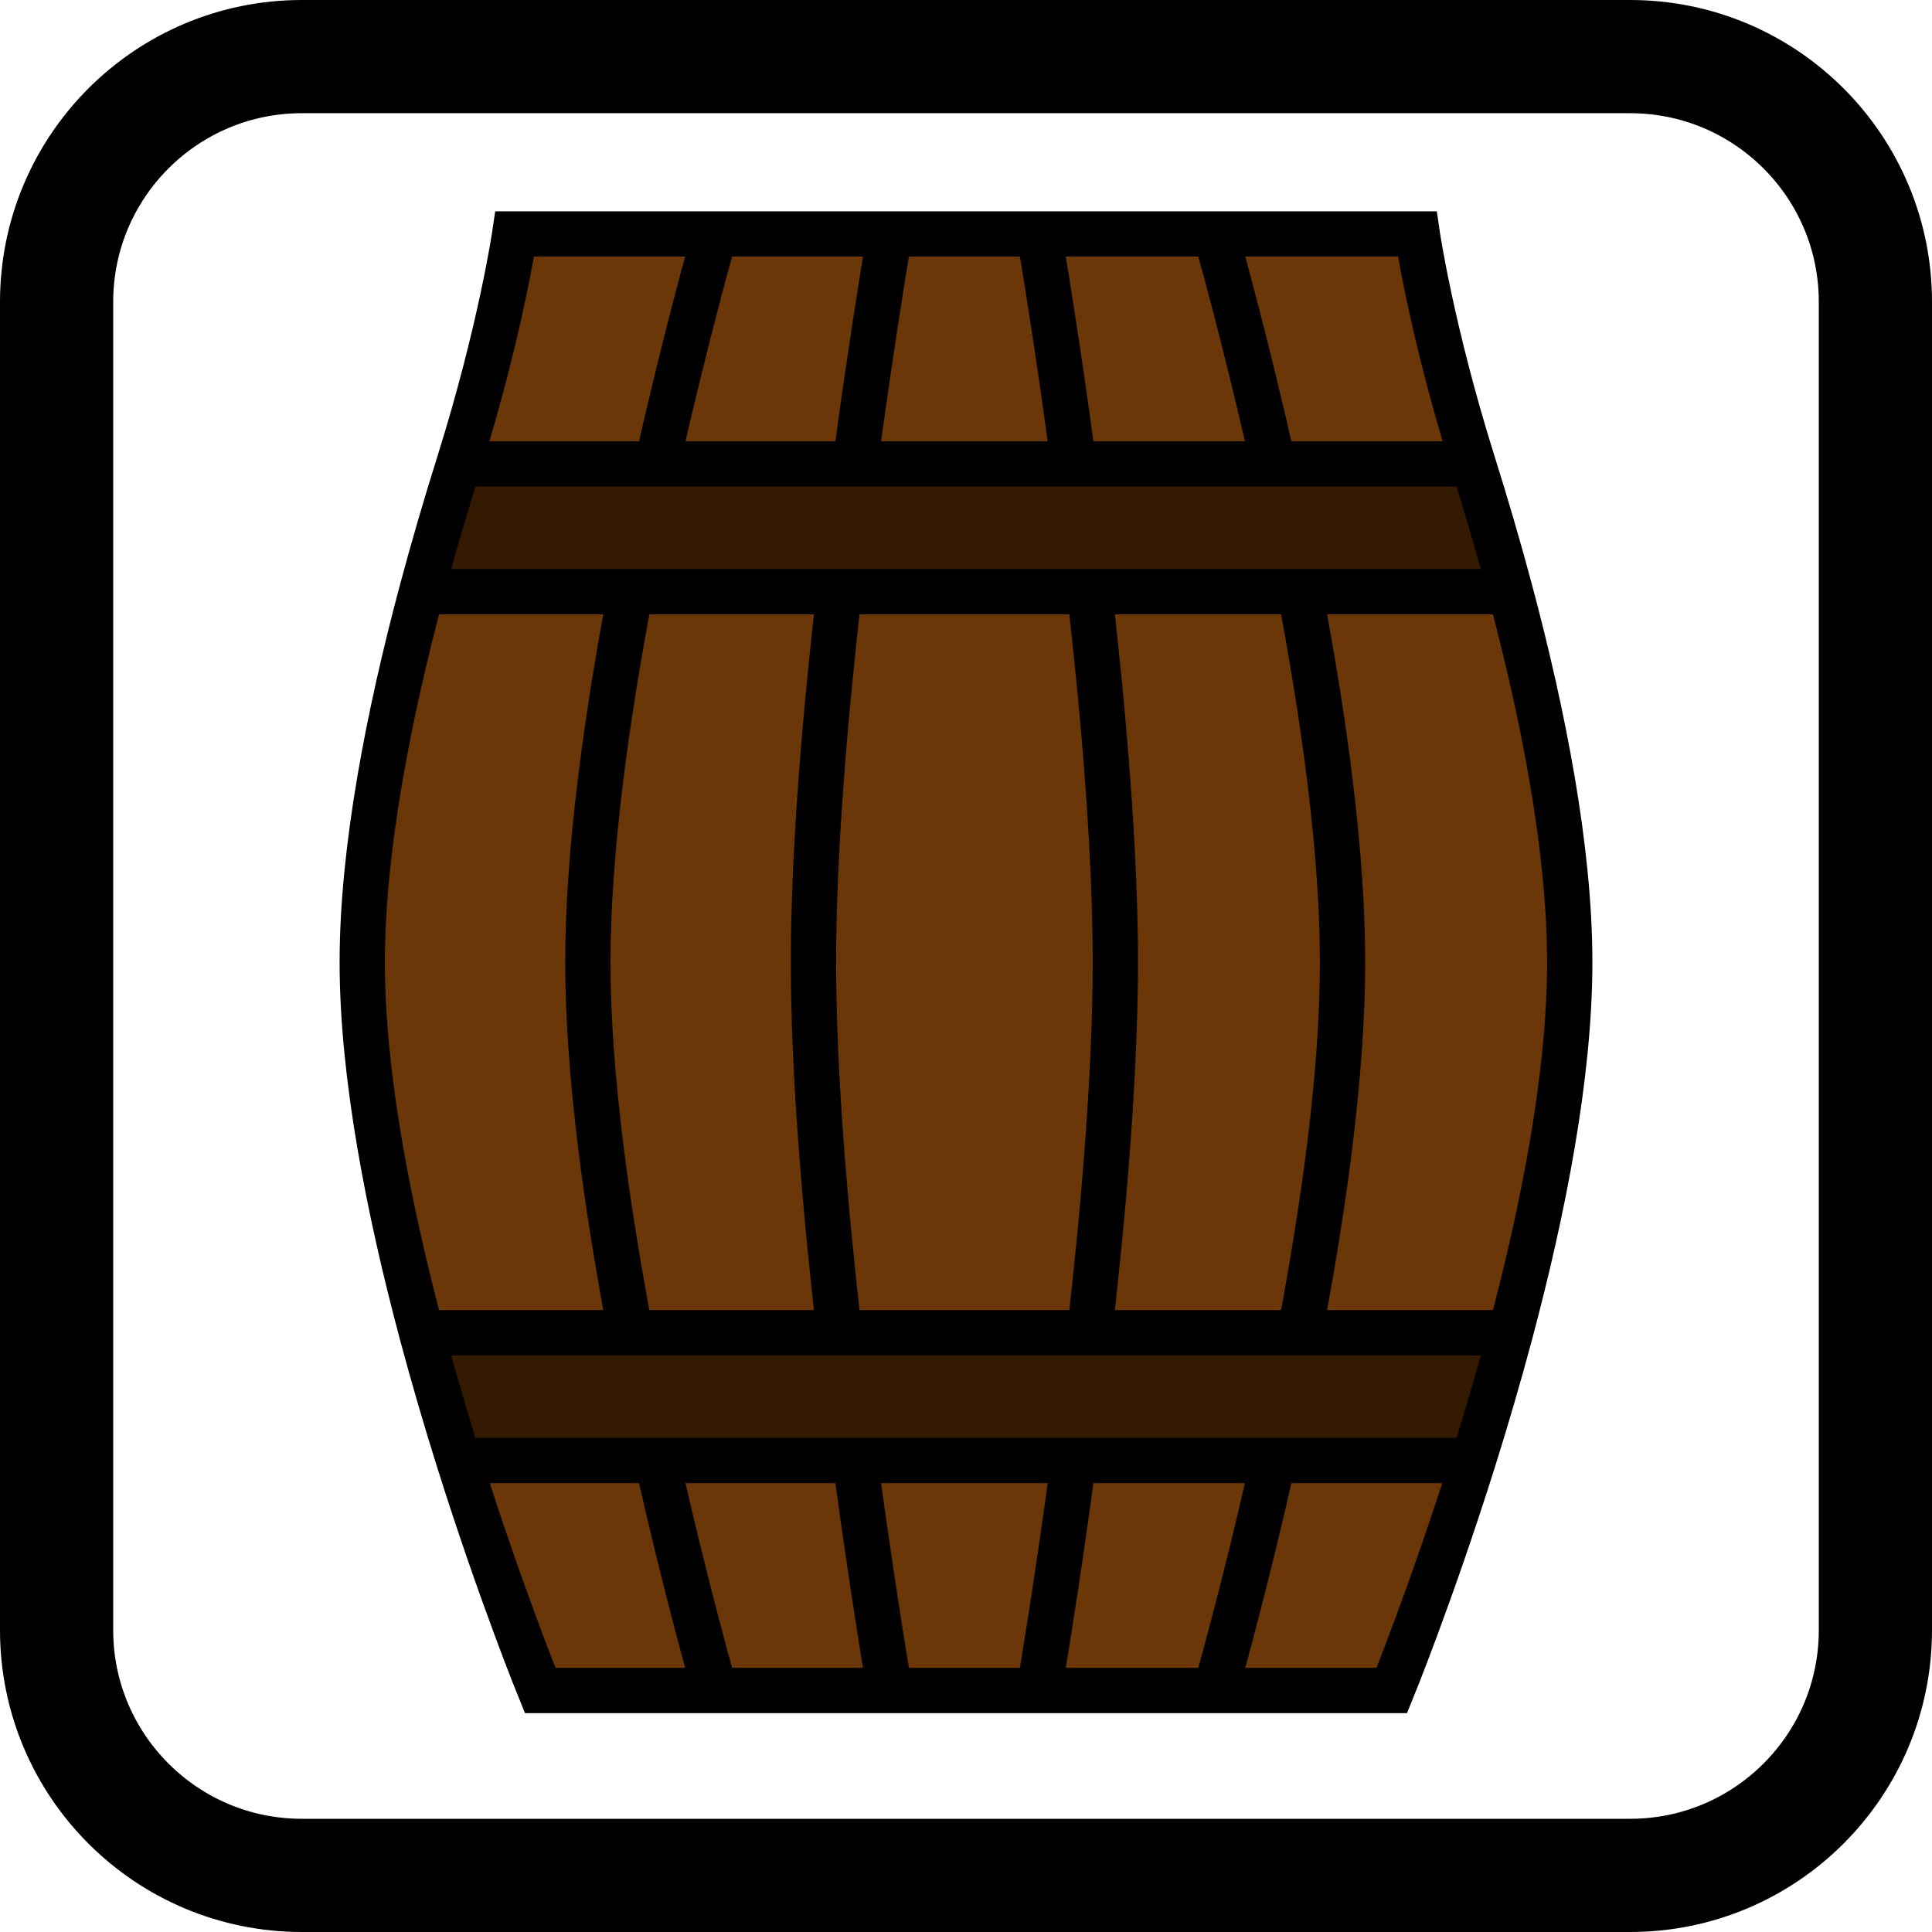
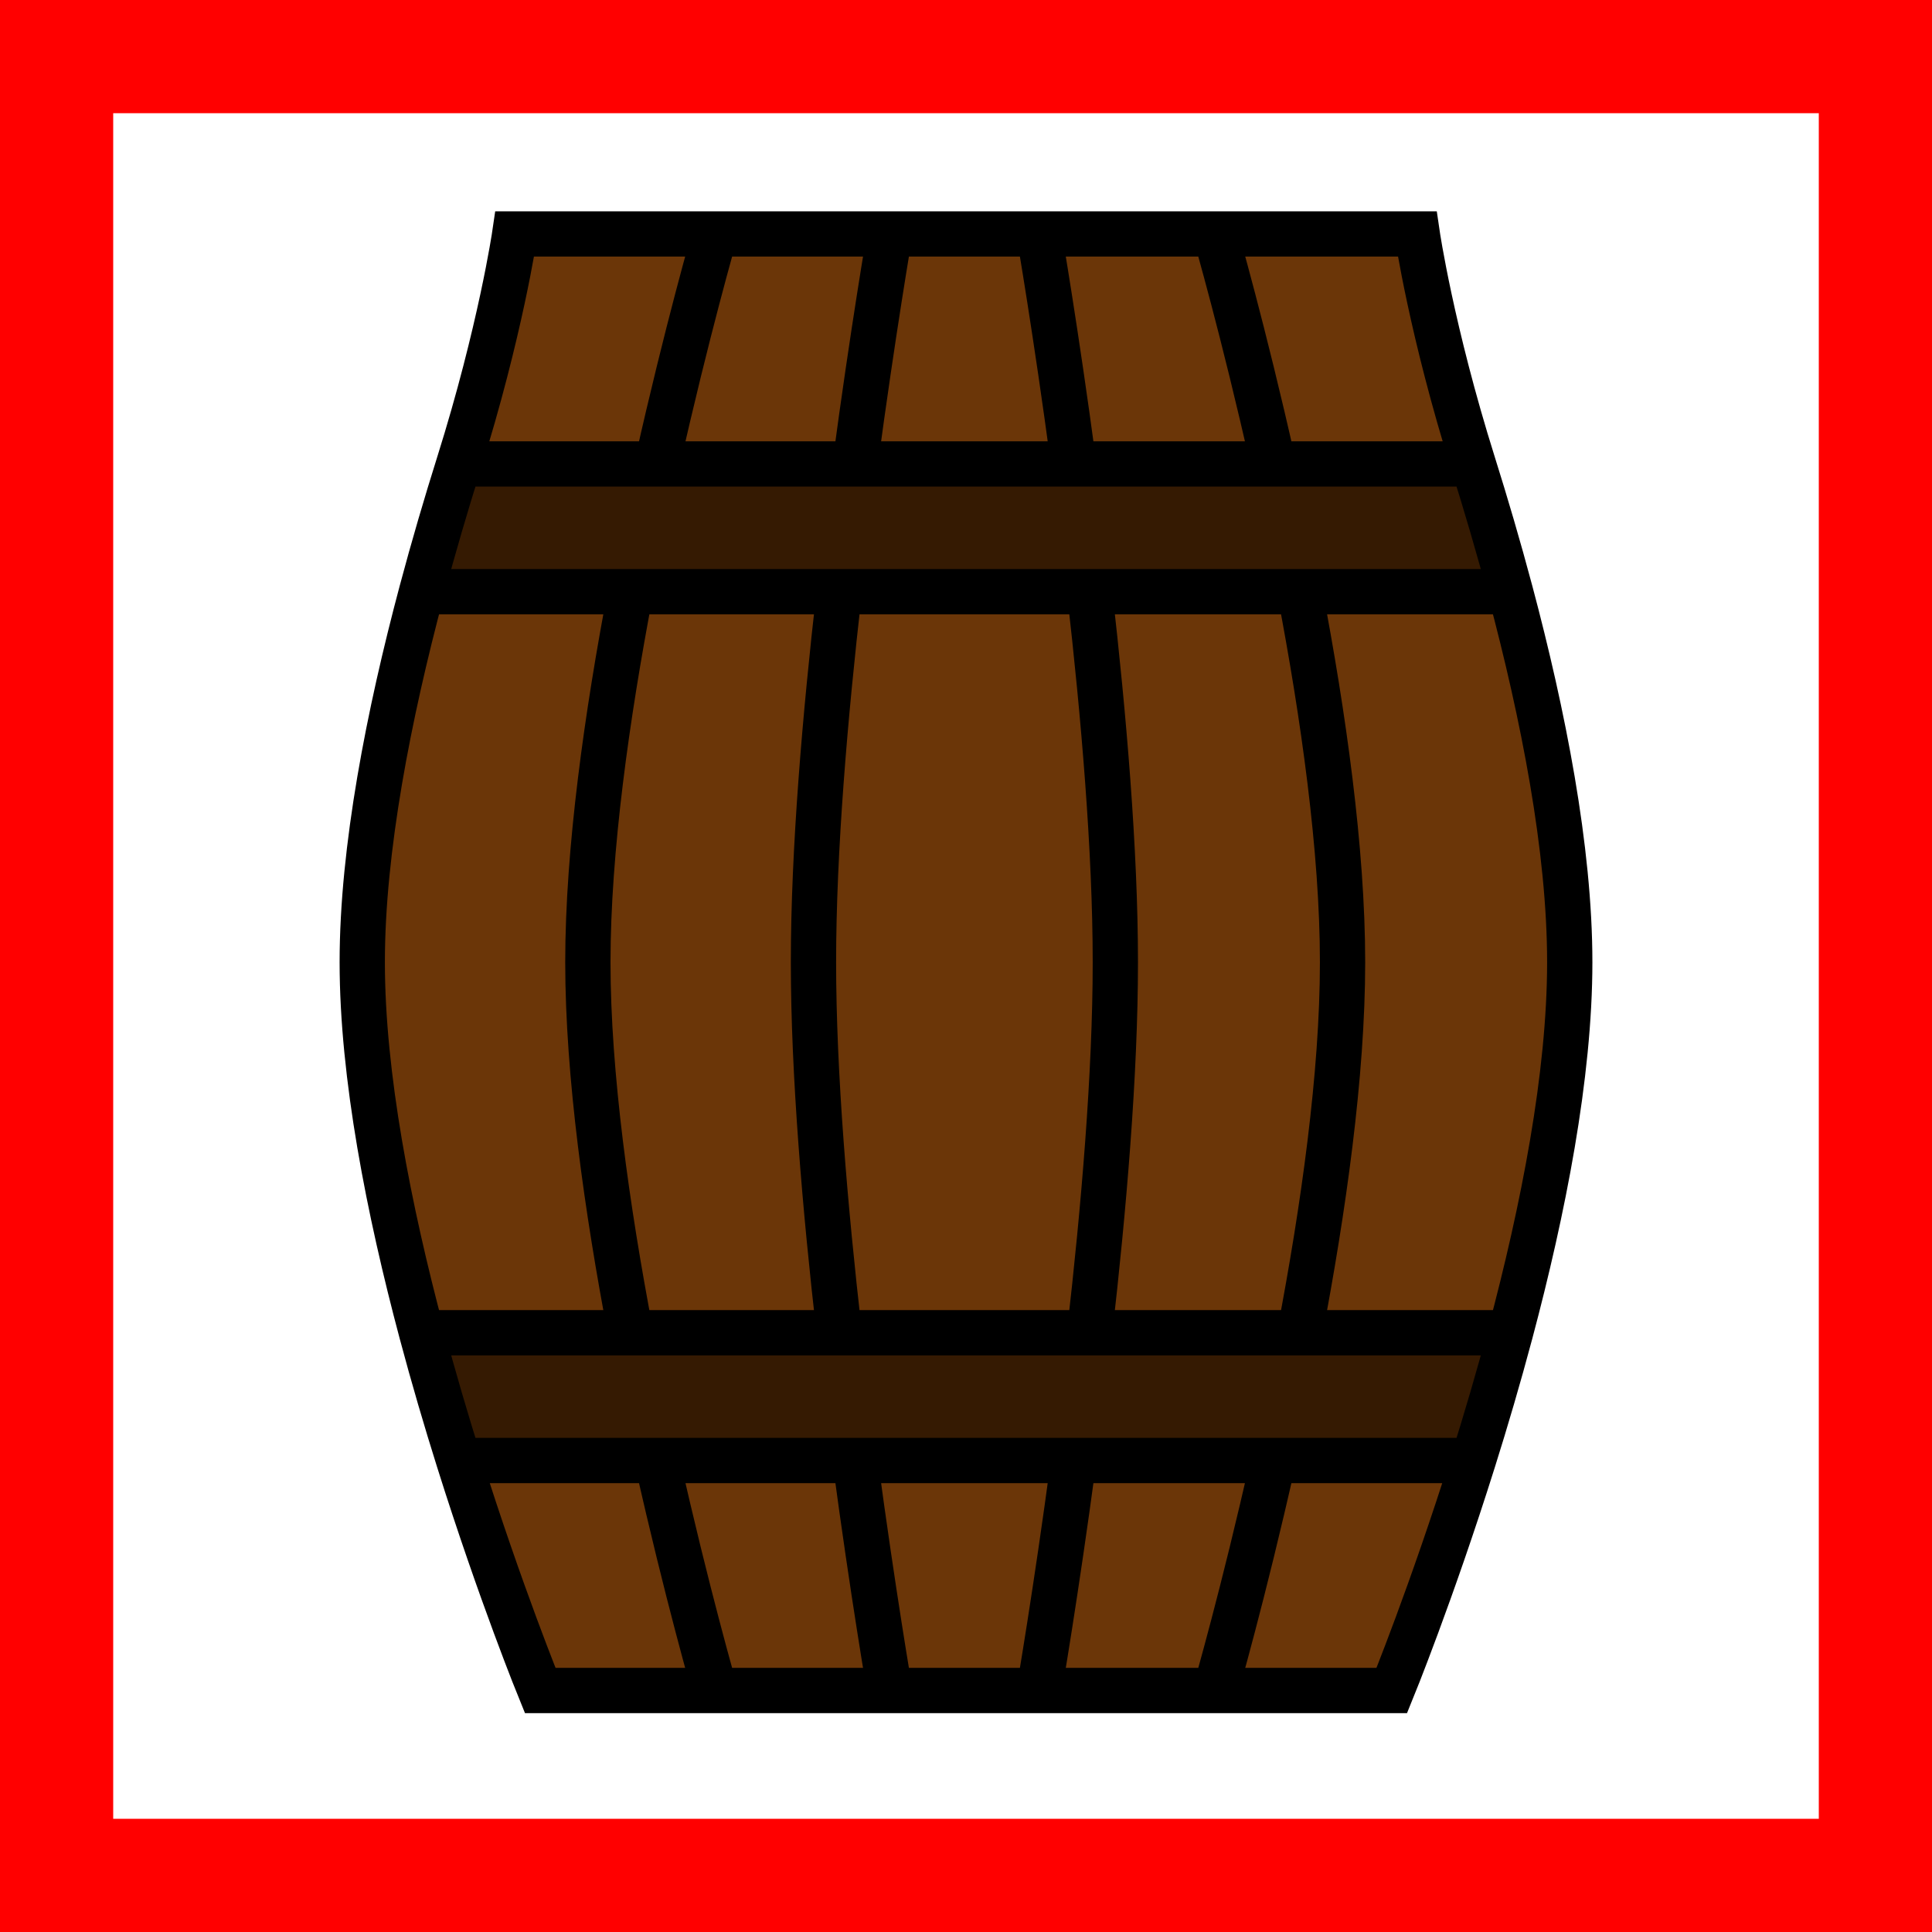
<svg xmlns="http://www.w3.org/2000/svg" width="256" height="256" viewBox="0 0 256 256" fill="none">
-   <rect x="7.5" y="7.5" width="241" height="241" rx="32.5" stroke="black" stroke-width="15" />
-   <path d="M55.86 176.596C57.441 182.526 59.128 188.242 60.789 193.526H87.073H113.314H142.265H168.717H195.211C196.872 188.242 198.559 182.526 200.14 176.596H172.236H144.376H111.203H83.554H55.86Z" fill="#351A02" />
+   <path d="M7.5 7.5H248.5V248.5H7.5V7.5Z" stroke-width="15" stroke="#FF0000" />
+   <path d="M55.86 176.596C57.441 182.527 59.128 188.242 60.789 193.526H87.073H113.314H142.265H168.717H195.211C196.872 188.242 198.559 182.527 200.14 176.596H172.236H144.376H111.203H83.554H55.86Z" fill="#351A02" />
  <path d="M60.789 61.474C59.128 66.758 57.441 72.474 55.86 78.403H83.554H111.203H144.376H172.236L200.14 78.403C198.559 72.474 196.872 66.758 195.211 61.474L168.717 61.474H142.265L113.314 61.474L87.073 61.474L60.789 61.474Z" fill="#351A02" />
  <path d="M94.737 31H68.21C68.21 31 66.333 43.837 60.789 61.474L87.073 61.474C91.016 43.865 94.737 31 94.737 31Z" fill="#6B3608" />
  <path d="M117.895 31H94.737C94.737 31 91.016 43.865 87.073 61.474L113.314 61.474C115.673 43.883 117.895 31 117.895 31Z" fill="#6B3608" />
  <path d="M137.684 31H117.895C117.895 31 115.673 43.883 113.314 61.474L142.265 61.474C139.906 43.883 137.684 31 137.684 31Z" fill="#6B3608" />
  <path d="M161.053 31H137.684C137.684 31 139.906 43.883 142.265 61.474H168.717C164.773 43.865 161.053 31 161.053 31Z" fill="#6B3608" />
  <path d="M187.789 31H161.053C161.053 31 164.773 43.865 168.717 61.474L195.211 61.474C189.667 43.837 187.789 31 187.789 31Z" fill="#6B3608" />
  <path d="M48 127.5C48 142.516 51.531 160.361 55.86 176.596H83.554C80.441 160.276 77.895 142.378 77.895 127.5C77.895 112.622 80.441 94.724 83.554 78.403H55.86C51.531 94.639 48 112.484 48 127.5Z" fill="#6B3608" />
  <path d="M77.895 127.5C77.895 142.378 80.441 160.276 83.554 176.596H111.203C109.327 160.218 107.789 142.283 107.789 127.5C107.789 112.717 109.327 94.782 111.203 78.403H83.554C80.441 94.724 77.895 112.622 77.895 127.5Z" fill="#6B3608" />
  <path d="M107.789 127.5C107.789 142.283 109.327 160.218 111.203 176.596H144.376C146.252 160.218 147.789 142.283 147.789 127.5C147.789 112.717 146.252 94.782 144.376 78.403H111.203C109.327 94.782 107.789 112.717 107.789 127.5Z" fill="#6B3608" />
  <path d="M147.789 127.5C147.789 142.283 146.252 160.218 144.376 176.596H172.236C175.348 160.276 177.895 142.378 177.895 127.5C177.895 112.622 175.348 94.724 172.236 78.403H144.376C146.252 94.782 147.789 112.717 147.789 127.5Z" fill="#6B3608" />
  <path d="M200.14 176.596C204.469 160.361 208 142.516 208 127.5C208 112.484 204.469 94.639 200.14 78.403L172.236 78.403C175.348 94.724 177.895 112.622 177.895 127.5C177.895 142.378 175.348 160.276 172.236 176.596H200.14Z" fill="#6B3608" />
  <path d="M71.579 224H94.737C94.737 224 91.016 211.135 87.073 193.526H60.789C66.333 211.163 71.579 224 71.579 224Z" fill="#6B3608" />
  <path d="M94.737 224H117.895C117.895 224 115.673 211.117 113.314 193.526H87.073C91.016 211.135 94.737 224 94.737 224Z" fill="#6B3608" />
  <path d="M117.895 224H137.684C137.684 224 139.906 211.117 142.265 193.526H113.314C115.673 211.117 117.895 224 117.895 224Z" fill="#6B3608" />
  <path d="M137.684 224H161.053C161.053 224 164.773 211.135 168.717 193.526H142.265C139.906 211.117 137.684 224 137.684 224Z" fill="#6B3608" />
  <path d="M161.053 224H184.421C184.421 224 189.667 211.163 195.211 193.526H168.717C164.773 211.135 161.053 224 161.053 224Z" fill="#6B3608" />
-   <path d="M117.895 31H137.684M117.895 31H94.737M117.895 31C117.895 31 115.673 43.883 113.314 61.474M137.684 31H161.053M137.684 31C137.684 31 139.906 43.883 142.265 61.474M117.895 224H137.684M117.895 224H94.737M117.895 224C117.895 224 115.673 211.117 113.314 193.526M137.684 224H161.053M137.684 224C137.684 224 139.906 211.117 142.265 193.526M200.14 78.403C198.559 72.474 196.872 66.758 195.211 61.474C189.667 43.837 187.789 31 187.789 31H161.053M161.053 31C161.053 31 164.773 43.865 168.717 61.474M161.053 224H184.421C184.421 224 189.667 211.163 195.211 193.526M161.053 224C161.053 224 164.773 211.135 168.717 193.526M94.737 31H68.21C68.21 31 66.333 43.837 60.789 61.474M94.737 31C94.737 31 91.016 43.865 87.073 61.474M94.737 224H71.579C71.579 224 66.333 211.163 60.789 193.526M94.737 224C94.737 224 91.016 211.135 87.073 193.526M60.789 193.526C59.128 188.242 57.441 182.526 55.86 176.596M60.789 193.526H87.073M195.211 193.526C196.872 188.242 198.559 182.526 200.14 176.596M195.211 193.526H168.717M55.86 176.596C51.531 160.361 48 142.516 48 127.5C48 112.484 51.531 94.639 55.86 78.403M55.86 176.596H83.554M200.14 176.596C204.469 160.361 208 142.516 208 127.5C208 112.484 204.469 94.639 200.14 78.403M200.14 176.596H172.236M60.789 61.474C59.128 66.758 57.441 72.474 55.86 78.403M60.789 61.474L87.073 61.474M195.211 61.474L168.717 61.474M55.86 78.403H83.554M200.14 78.403L172.236 78.403M87.073 193.526H113.314M83.554 176.596C80.441 160.276 77.895 142.378 77.895 127.5C77.895 112.622 80.441 94.724 83.554 78.403M83.554 176.596H111.203M113.314 193.526H142.265M111.203 176.596C109.327 160.218 107.789 142.283 107.789 127.5C107.789 112.717 109.327 94.782 111.203 78.403M111.203 176.596H144.376M142.265 193.526H168.717M144.376 176.596C146.252 160.218 147.789 142.283 147.789 127.5C147.789 112.717 146.252 94.782 144.376 78.403M144.376 176.596H172.236M172.236 176.596C175.348 160.276 177.895 142.378 177.895 127.5C177.895 112.622 175.348 94.724 172.236 78.403M83.554 78.403H111.203M168.717 61.474H142.265L113.314 61.474L87.073 61.474M111.203 78.403H144.376M144.376 78.403H172.236" stroke="black" stroke-width="6" />
+   <path d="M117.895 31H137.684M117.895 31H94.737M117.895 31C117.895 31 115.673 43.883 113.314 61.474M137.684 31H161.053M137.684 31C137.684 31 139.906 43.883 142.265 61.474M117.895 224H137.684M117.895 224H94.737M117.895 224C117.895 224 115.673 211.117 113.314 193.526M137.684 224H161.053M137.684 224C137.684 224 139.906 211.117 142.265 193.526M200.14 78.403C198.559 72.474 196.872 66.758 195.211 61.474C189.667 43.837 187.789 31 187.789 31H161.053M161.053 31C161.053 31 164.773 43.865 168.717 61.474M161.053 224H184.421C184.421 224 189.667 211.163 195.211 193.526M161.053 224C161.053 224 164.773 211.135 168.717 193.526M94.737 31H68.21C68.21 31 66.333 43.837 60.789 61.474M94.737 31C94.737 31 91.016 43.865 87.073 61.474M94.737 224H71.579C71.579 224 66.333 211.163 60.789 193.526M94.737 224C94.737 224 91.016 211.135 87.073 193.526M60.789 193.526C59.128 188.242 57.441 182.526 55.86 176.596M60.789 193.526H87.073M195.211 193.526C196.872 188.242 198.559 182.526 200.14 176.596M195.211 193.526H168.717M55.86 176.596C51.531 160.361 48 142.516 48 127.5C48 112.484 51.531 94.639 55.86 78.403M55.86 176.596H83.554M200.14 176.596C204.469 160.361 208 142.516 208 127.5C208 112.484 204.469 94.639 200.14 78.403M200.14 176.596H172.236M60.789 61.474C59.128 66.758 57.441 72.474 55.86 78.403M60.789 61.474L87.073 61.474M195.211 61.474L168.717 61.474M55.86 78.403H83.554M200.14 78.403L172.236 78.403M87.073 193.526H113.314M83.554 176.596C80.441 160.276 77.895 142.378 77.895 127.5C77.895 112.622 80.441 94.724 83.554 78.403M83.554 176.596H111.203M113.314 193.526H142.265M111.203 176.596C109.327 160.218 107.789 142.283 107.789 127.5C107.789 112.717 109.327 94.782 111.203 78.403M111.203 176.596H144.376M142.265 193.526H168.717M144.376 176.596C146.252 160.218 147.789 142.283 147.789 127.5C147.789 112.717 146.252 94.782 144.376 78.403M144.376 176.596H172.236M172.236 176.596C175.348 160.276 177.895 142.378 177.895 127.5C177.895 112.622 175.348 94.724 172.236 78.403M83.554 78.403H111.203M168.717 61.474H142.265L113.314 61.474L87.073 61.474M111.203 78.403H144.376M144.376 78.403H172.236" stroke-width="6" stroke="black" />
</svg>
